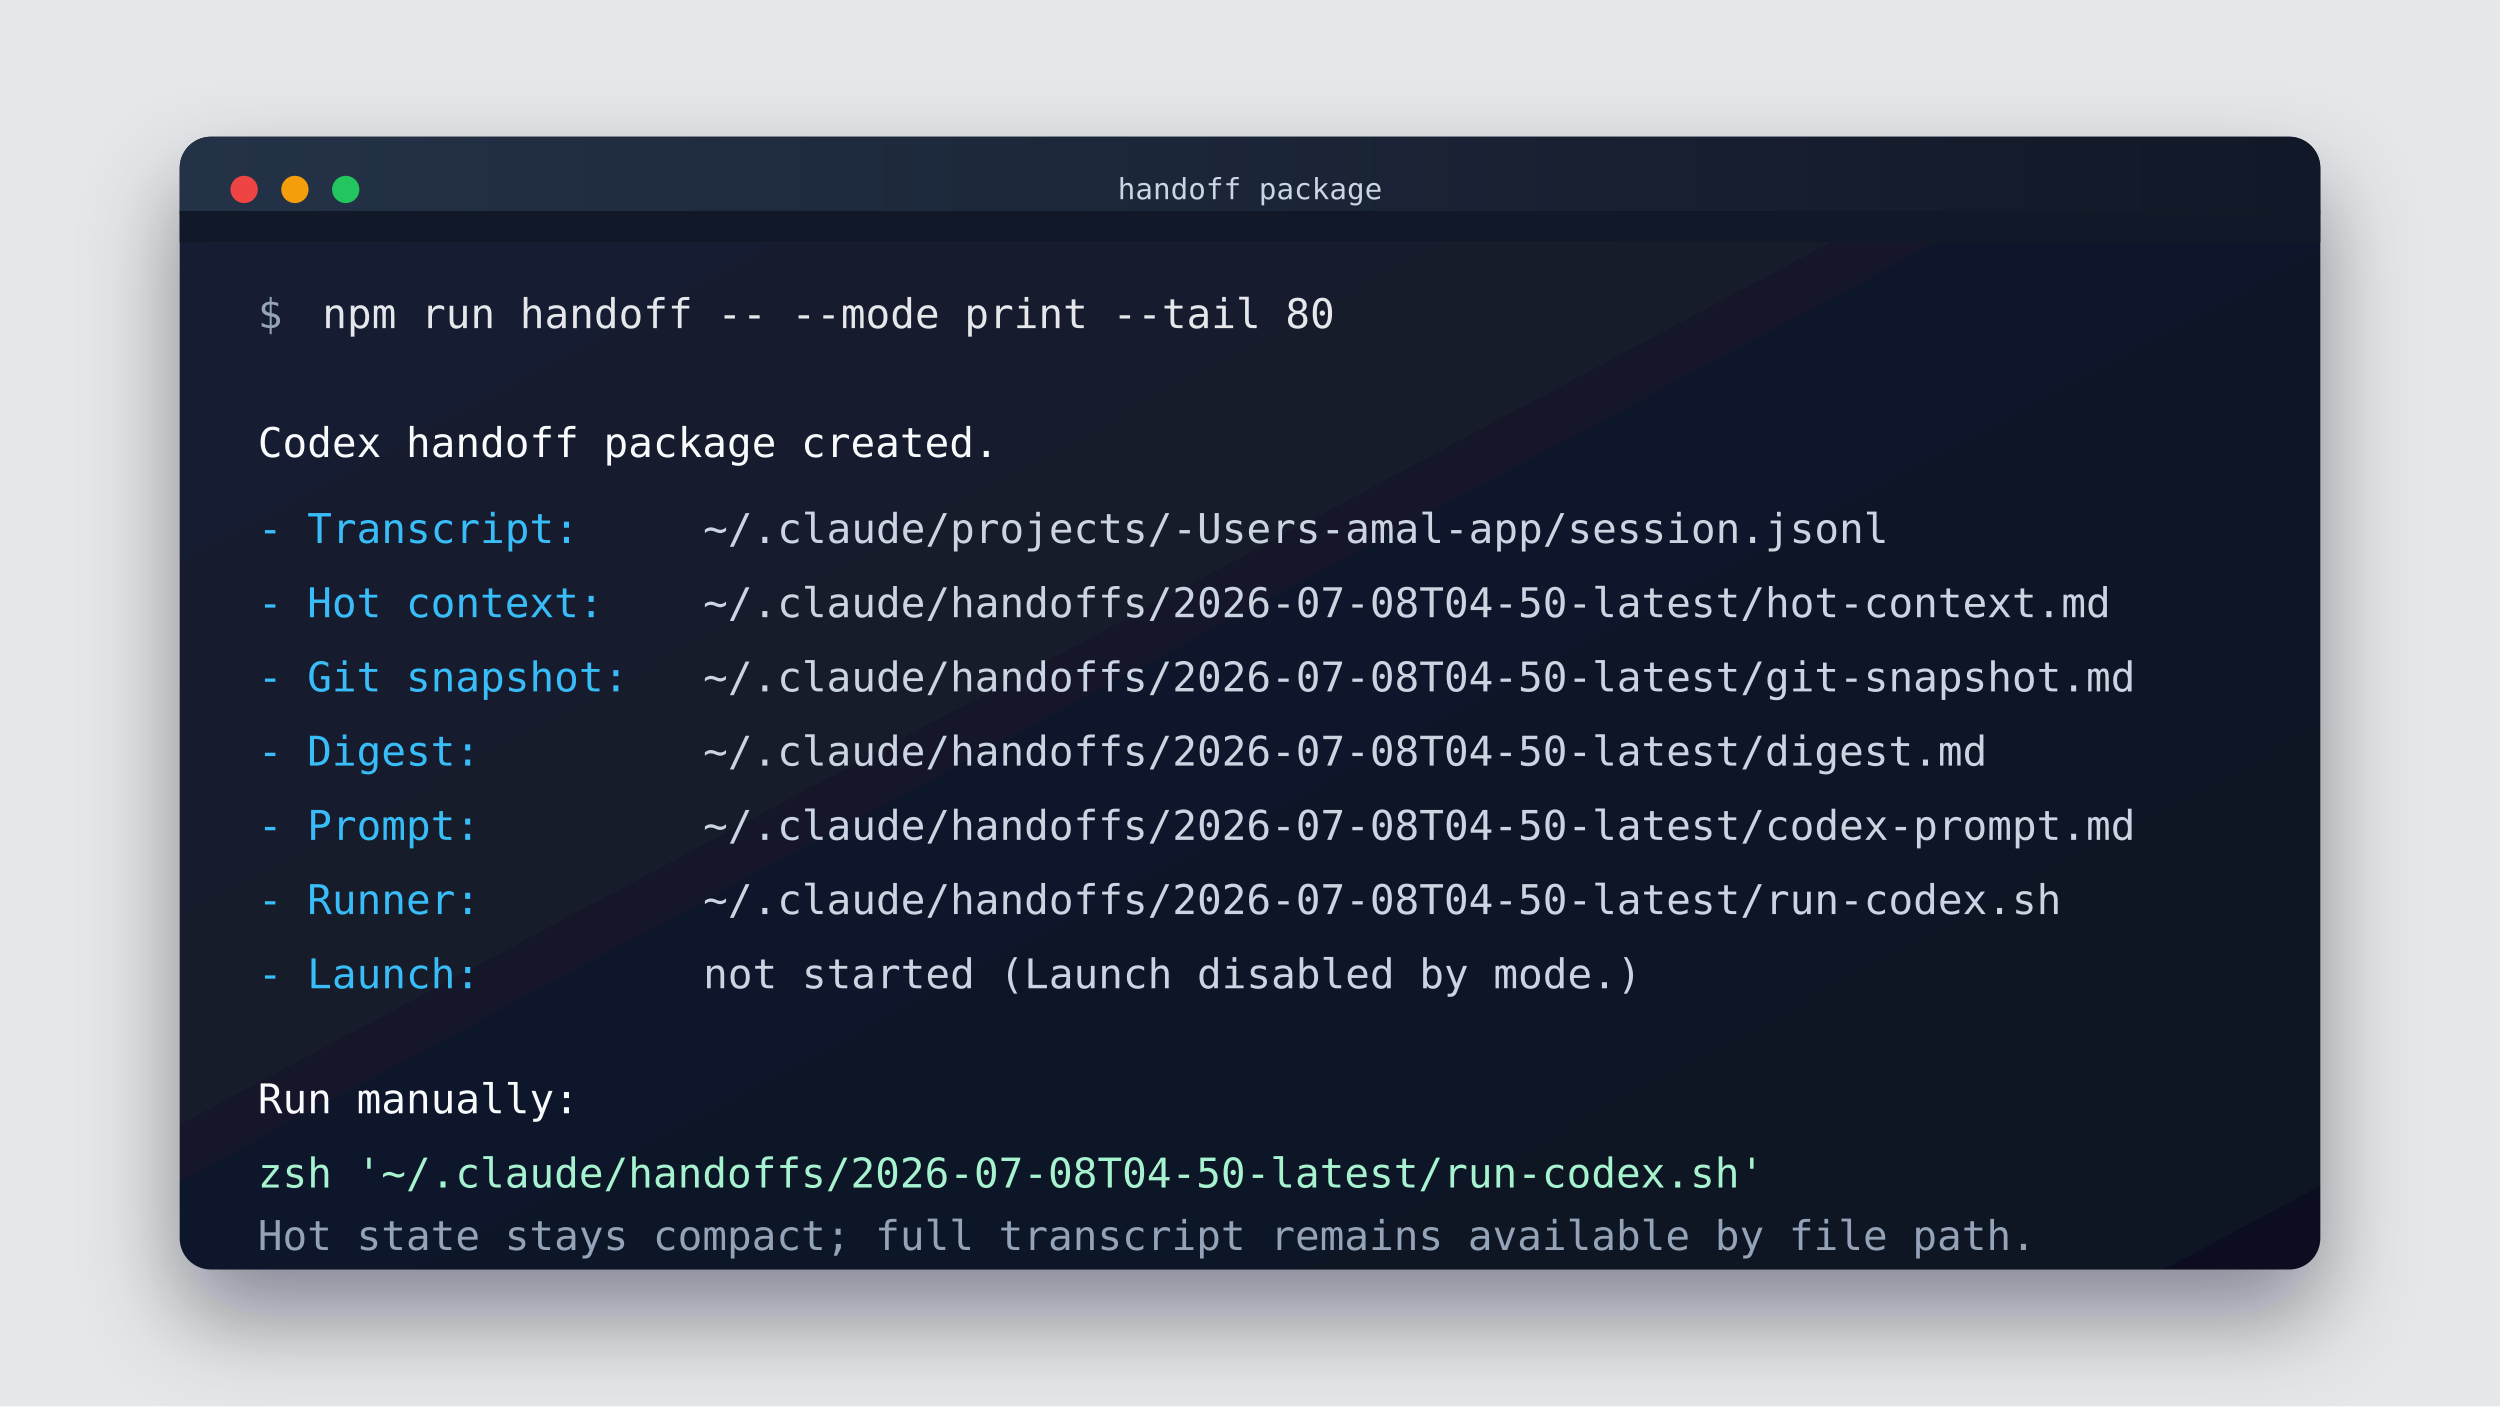
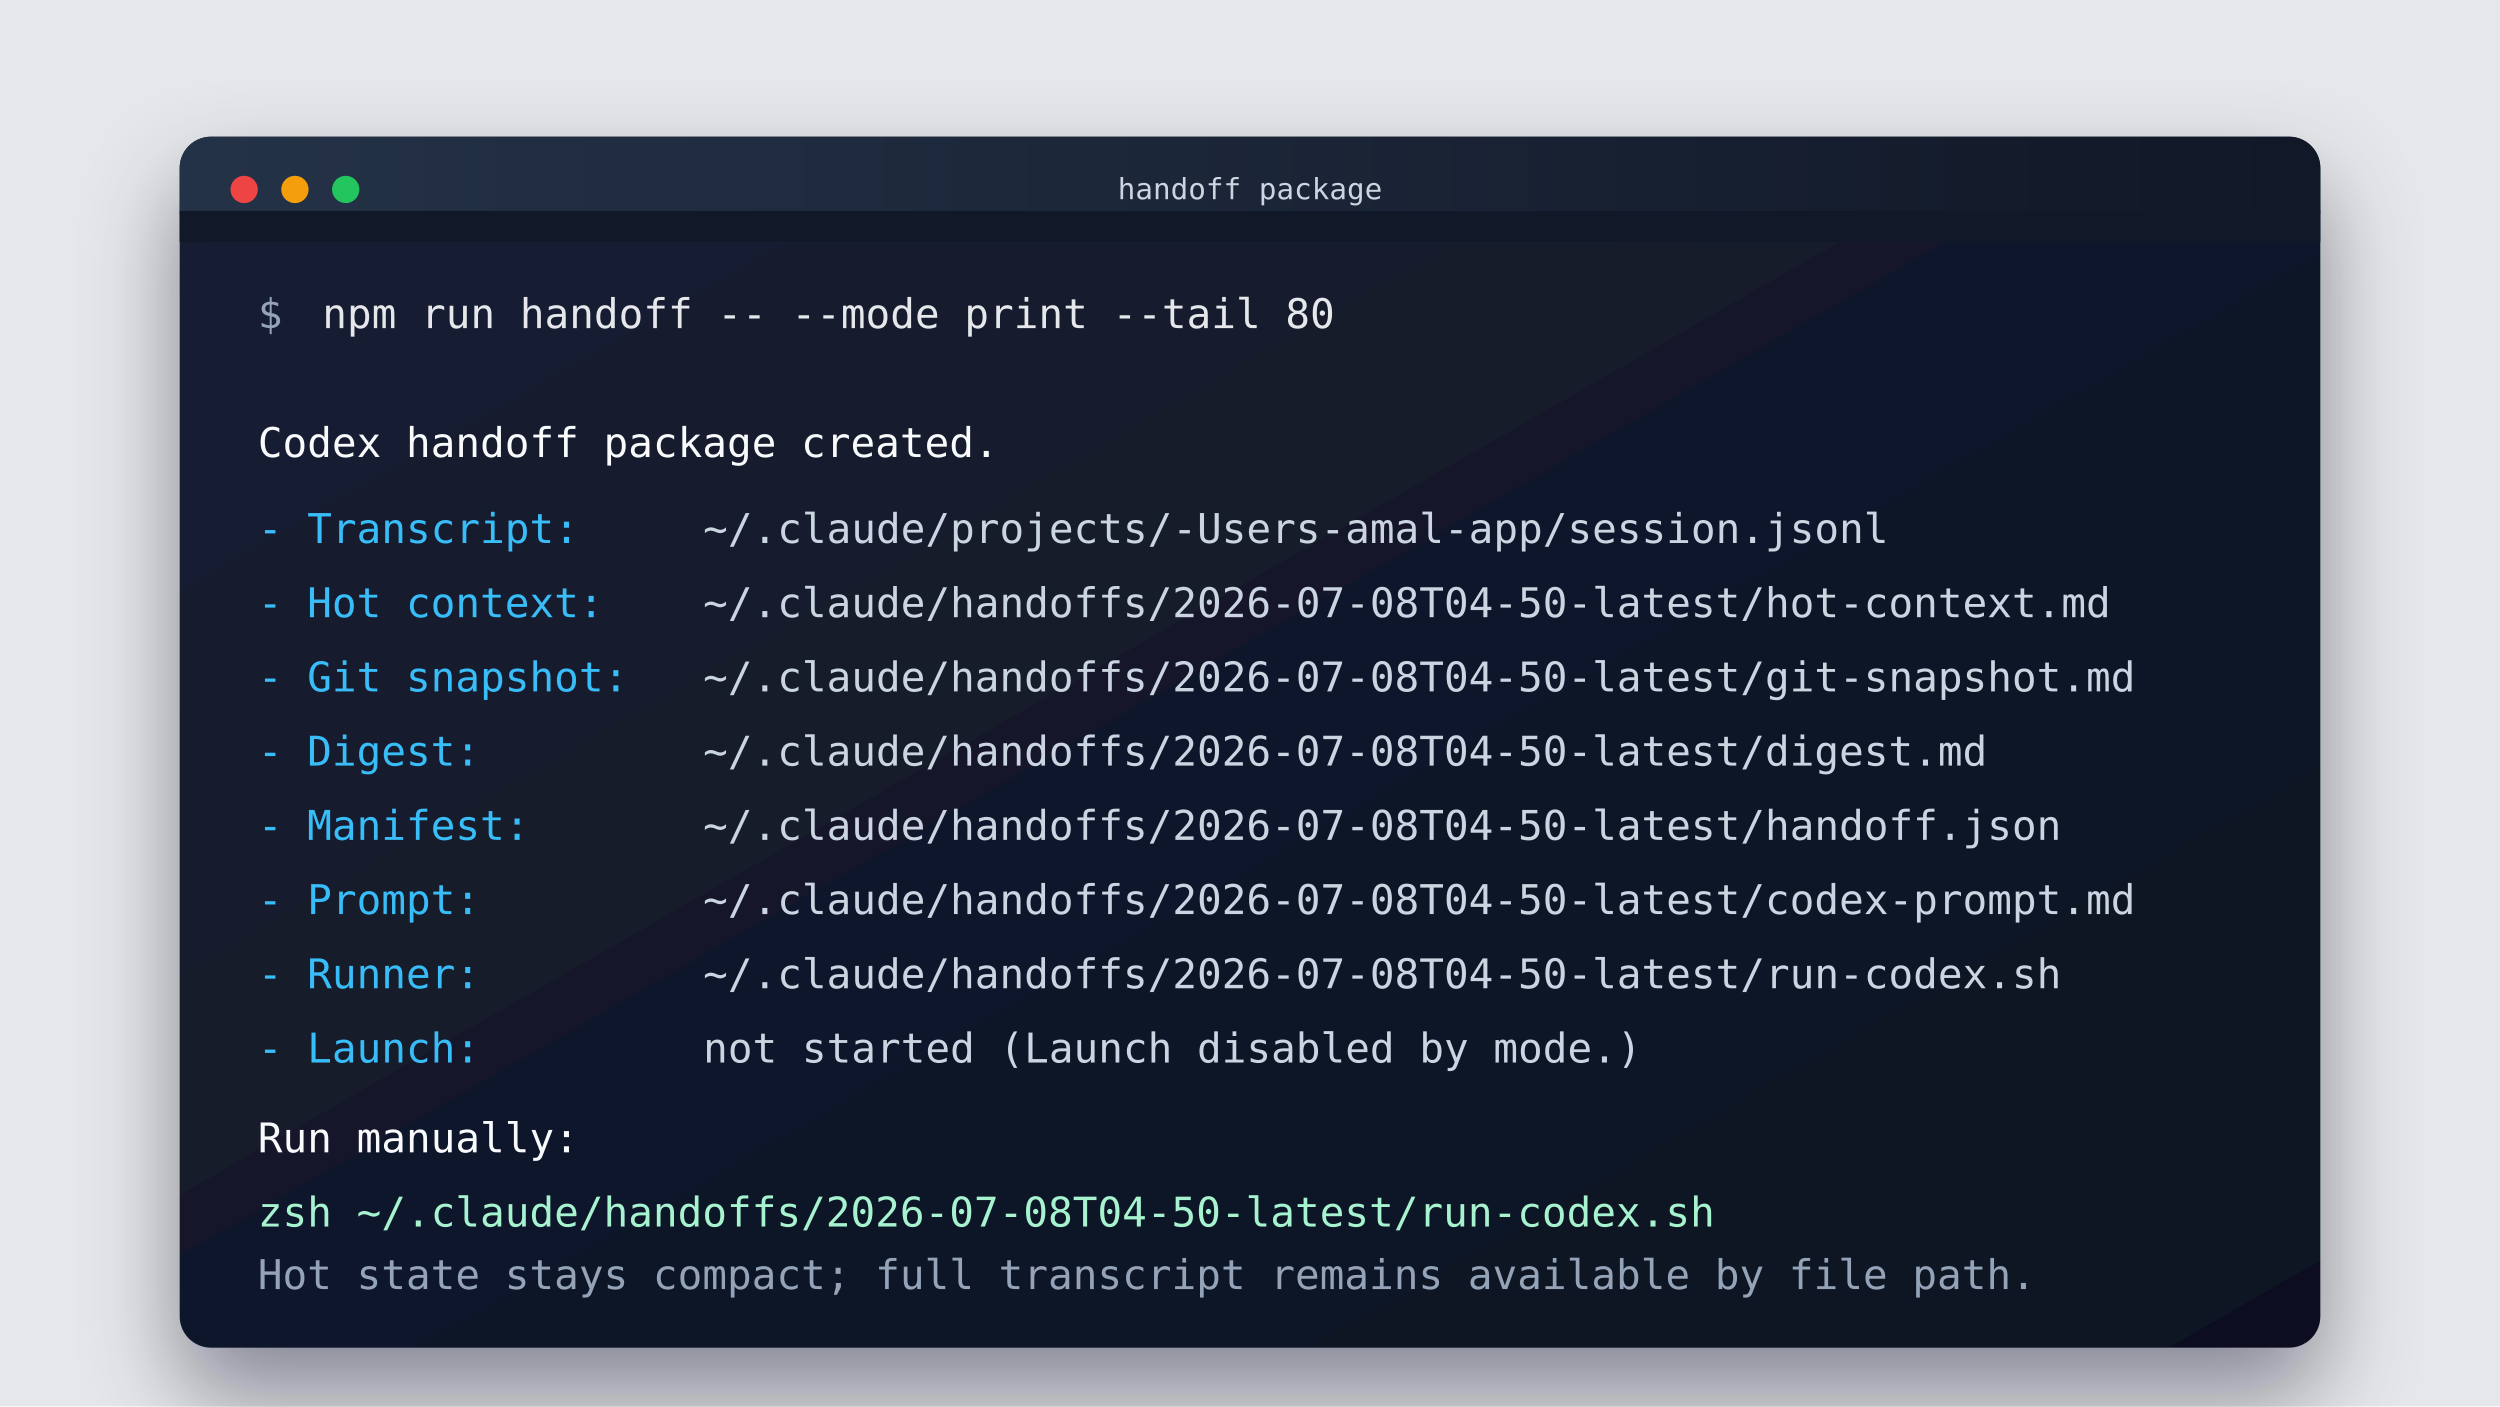
<svg xmlns="http://www.w3.org/2000/svg" width="1280" height="720" viewBox="0 0 1280 720" role="img" aria-labelledby="title desc">
  <defs>
    <linearGradient id="bg" x1="0" y1="0" x2="1" y2="1">
      <stop offset="0" stop-color="#172033" />
      <stop offset="1" stop-color="#0b1120" />
    </linearGradient>
    <linearGradient id="bar" x1="0" y1="0" x2="1" y2="0">
      <stop offset="0" stop-color="#243247" />
      <stop offset="1" stop-color="#111827" />
    </linearGradient>
    <filter id="shadow" x="-10%" y="-20%" width="120%" height="140%">
      <feDropShadow dx="0" dy="24" stdDeviation="24" flood-color="#020617" flood-opacity="0.42" />
    </filter>
  </defs>
  <rect width="1280" height="720" fill="#e5e7eb" />
-   <rect x="92" y="70" width="1096" height="580" rx="16" fill="url(#bg)" filter="url(#shadow)" />
+   <rect x="92" y="70" width="1096" height="620" rx="16" fill="url(#bg)" filter="url(#shadow)" />
  <rect x="92" y="70" width="1096" height="54" rx="16" fill="url(#bar)" />
  <rect x="92" y="108" width="1096" height="16" fill="#111827" />
  <circle cx="125" cy="97" r="7" fill="#ef4444" />
  <circle cx="151" cy="97" r="7" fill="#f59e0b" />
  <circle cx="177" cy="97" r="7" fill="#22c55e" />
  <text x="640" y="102" fill="#cbd5e1" font-family="SFMono-Regular, Menlo, Consolas, monospace" font-size="15" text-anchor="middle">handoff package</text>
  <g font-family="SFMono-Regular, Menlo, Consolas, monospace" font-size="21">
    <text x="132" y="168" fill="#94a3b8">$</text>
    <text x="165" y="168" fill="#e5e7eb">npm run handoff -- --mode print --tail 80</text>
    <text x="132" y="234" fill="#f8fafc">Codex handoff package created.</text>
    <text x="132" y="278" fill="#38bdf8">- Transcript:</text>
    <text x="360" y="278" fill="#cbd5e1">~/.claude/projects/-Users-amal-app/session.jsonl</text>
    <text x="132" y="316" fill="#38bdf8">- Hot context:</text>
    <text x="360" y="316" fill="#cbd5e1">~/.claude/handoffs/2026-07-08T04-50-latest/hot-context.md</text>
    <text x="132" y="354" fill="#38bdf8">- Git snapshot:</text>
    <text x="360" y="354" fill="#cbd5e1">~/.claude/handoffs/2026-07-08T04-50-latest/git-snapshot.md</text>
    <text x="132" y="392" fill="#38bdf8">- Digest:</text>
    <text x="360" y="392" fill="#cbd5e1">~/.claude/handoffs/2026-07-08T04-50-latest/digest.md</text>
-     <text x="132" y="430" fill="#38bdf8">- Prompt:</text>
-     <text x="360" y="430" fill="#cbd5e1">~/.claude/handoffs/2026-07-08T04-50-latest/codex-prompt.md</text>
-     <text x="132" y="468" fill="#38bdf8">- Runner:</text>
-     <text x="360" y="468" fill="#cbd5e1">~/.claude/handoffs/2026-07-08T04-50-latest/run-codex.sh</text>
-     <text x="132" y="506" fill="#38bdf8">- Launch:</text>
-     <text x="360" y="506" fill="#cbd5e1">not started (Launch disabled by mode.)</text>
-     <text x="132" y="570" fill="#f8fafc">Run manually:</text>
-     <text x="132" y="608" fill="#a7f3d0">zsh '~/.claude/handoffs/2026-07-08T04-50-latest/run-codex.sh'</text>
-     <text x="132" y="640" fill="#94a3b8">Hot state stays compact; full transcript remains available by file path.</text>
+     <text x="132" y="430" fill="#38bdf8">- Manifest:</text>
+     <text x="360" y="430" fill="#cbd5e1">~/.claude/handoffs/2026-07-08T04-50-latest/handoff.json</text>
+     <text x="132" y="468" fill="#38bdf8">- Prompt:</text>
+     <text x="360" y="468" fill="#cbd5e1">~/.claude/handoffs/2026-07-08T04-50-latest/codex-prompt.md</text>
+     <text x="132" y="506" fill="#38bdf8">- Runner:</text>
+     <text x="360" y="506" fill="#cbd5e1">~/.claude/handoffs/2026-07-08T04-50-latest/run-codex.sh</text>
+     <text x="132" y="544" fill="#38bdf8">- Launch:</text>
+     <text x="360" y="544" fill="#cbd5e1">not started (Launch disabled by mode.)</text>
+     <text x="132" y="590" fill="#f8fafc">Run manually:</text>
+     <text x="132" y="628" fill="#a7f3d0">zsh ~/.claude/handoffs/2026-07-08T04-50-latest/run-codex.sh</text>
+     <text x="132" y="660" fill="#94a3b8">Hot state stays compact; full transcript remains available by file path.</text>
  </g>
</svg>
